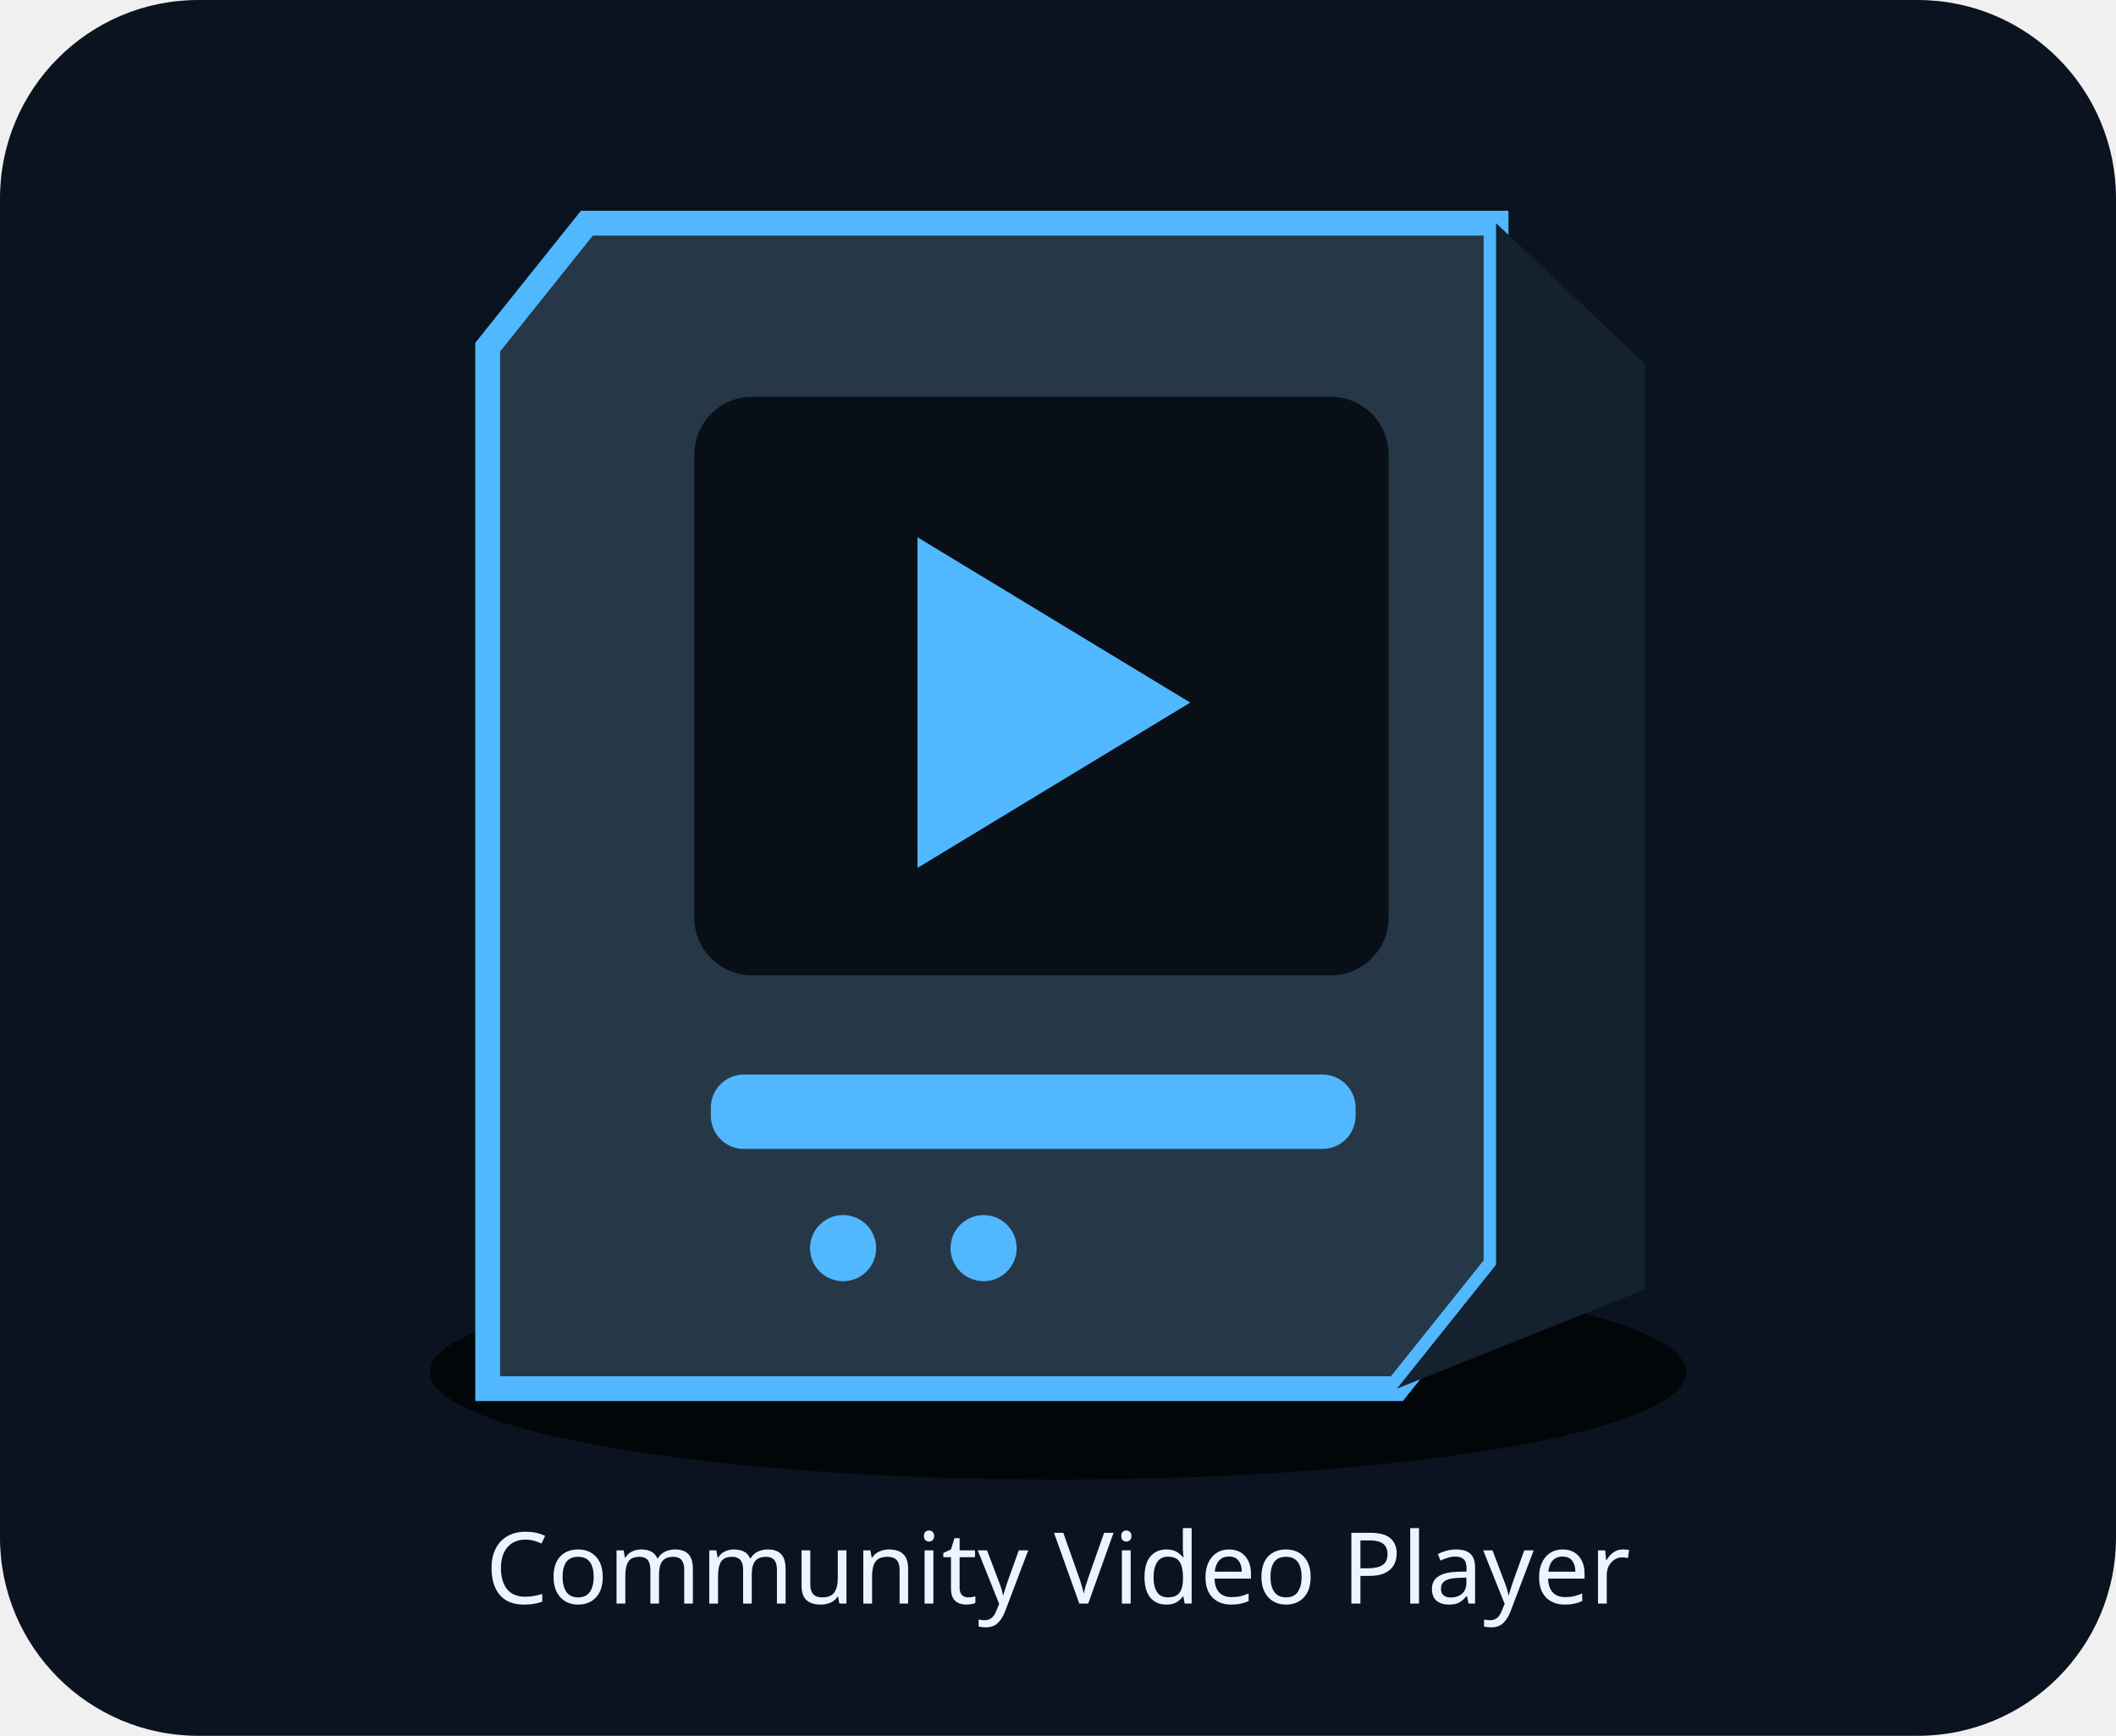
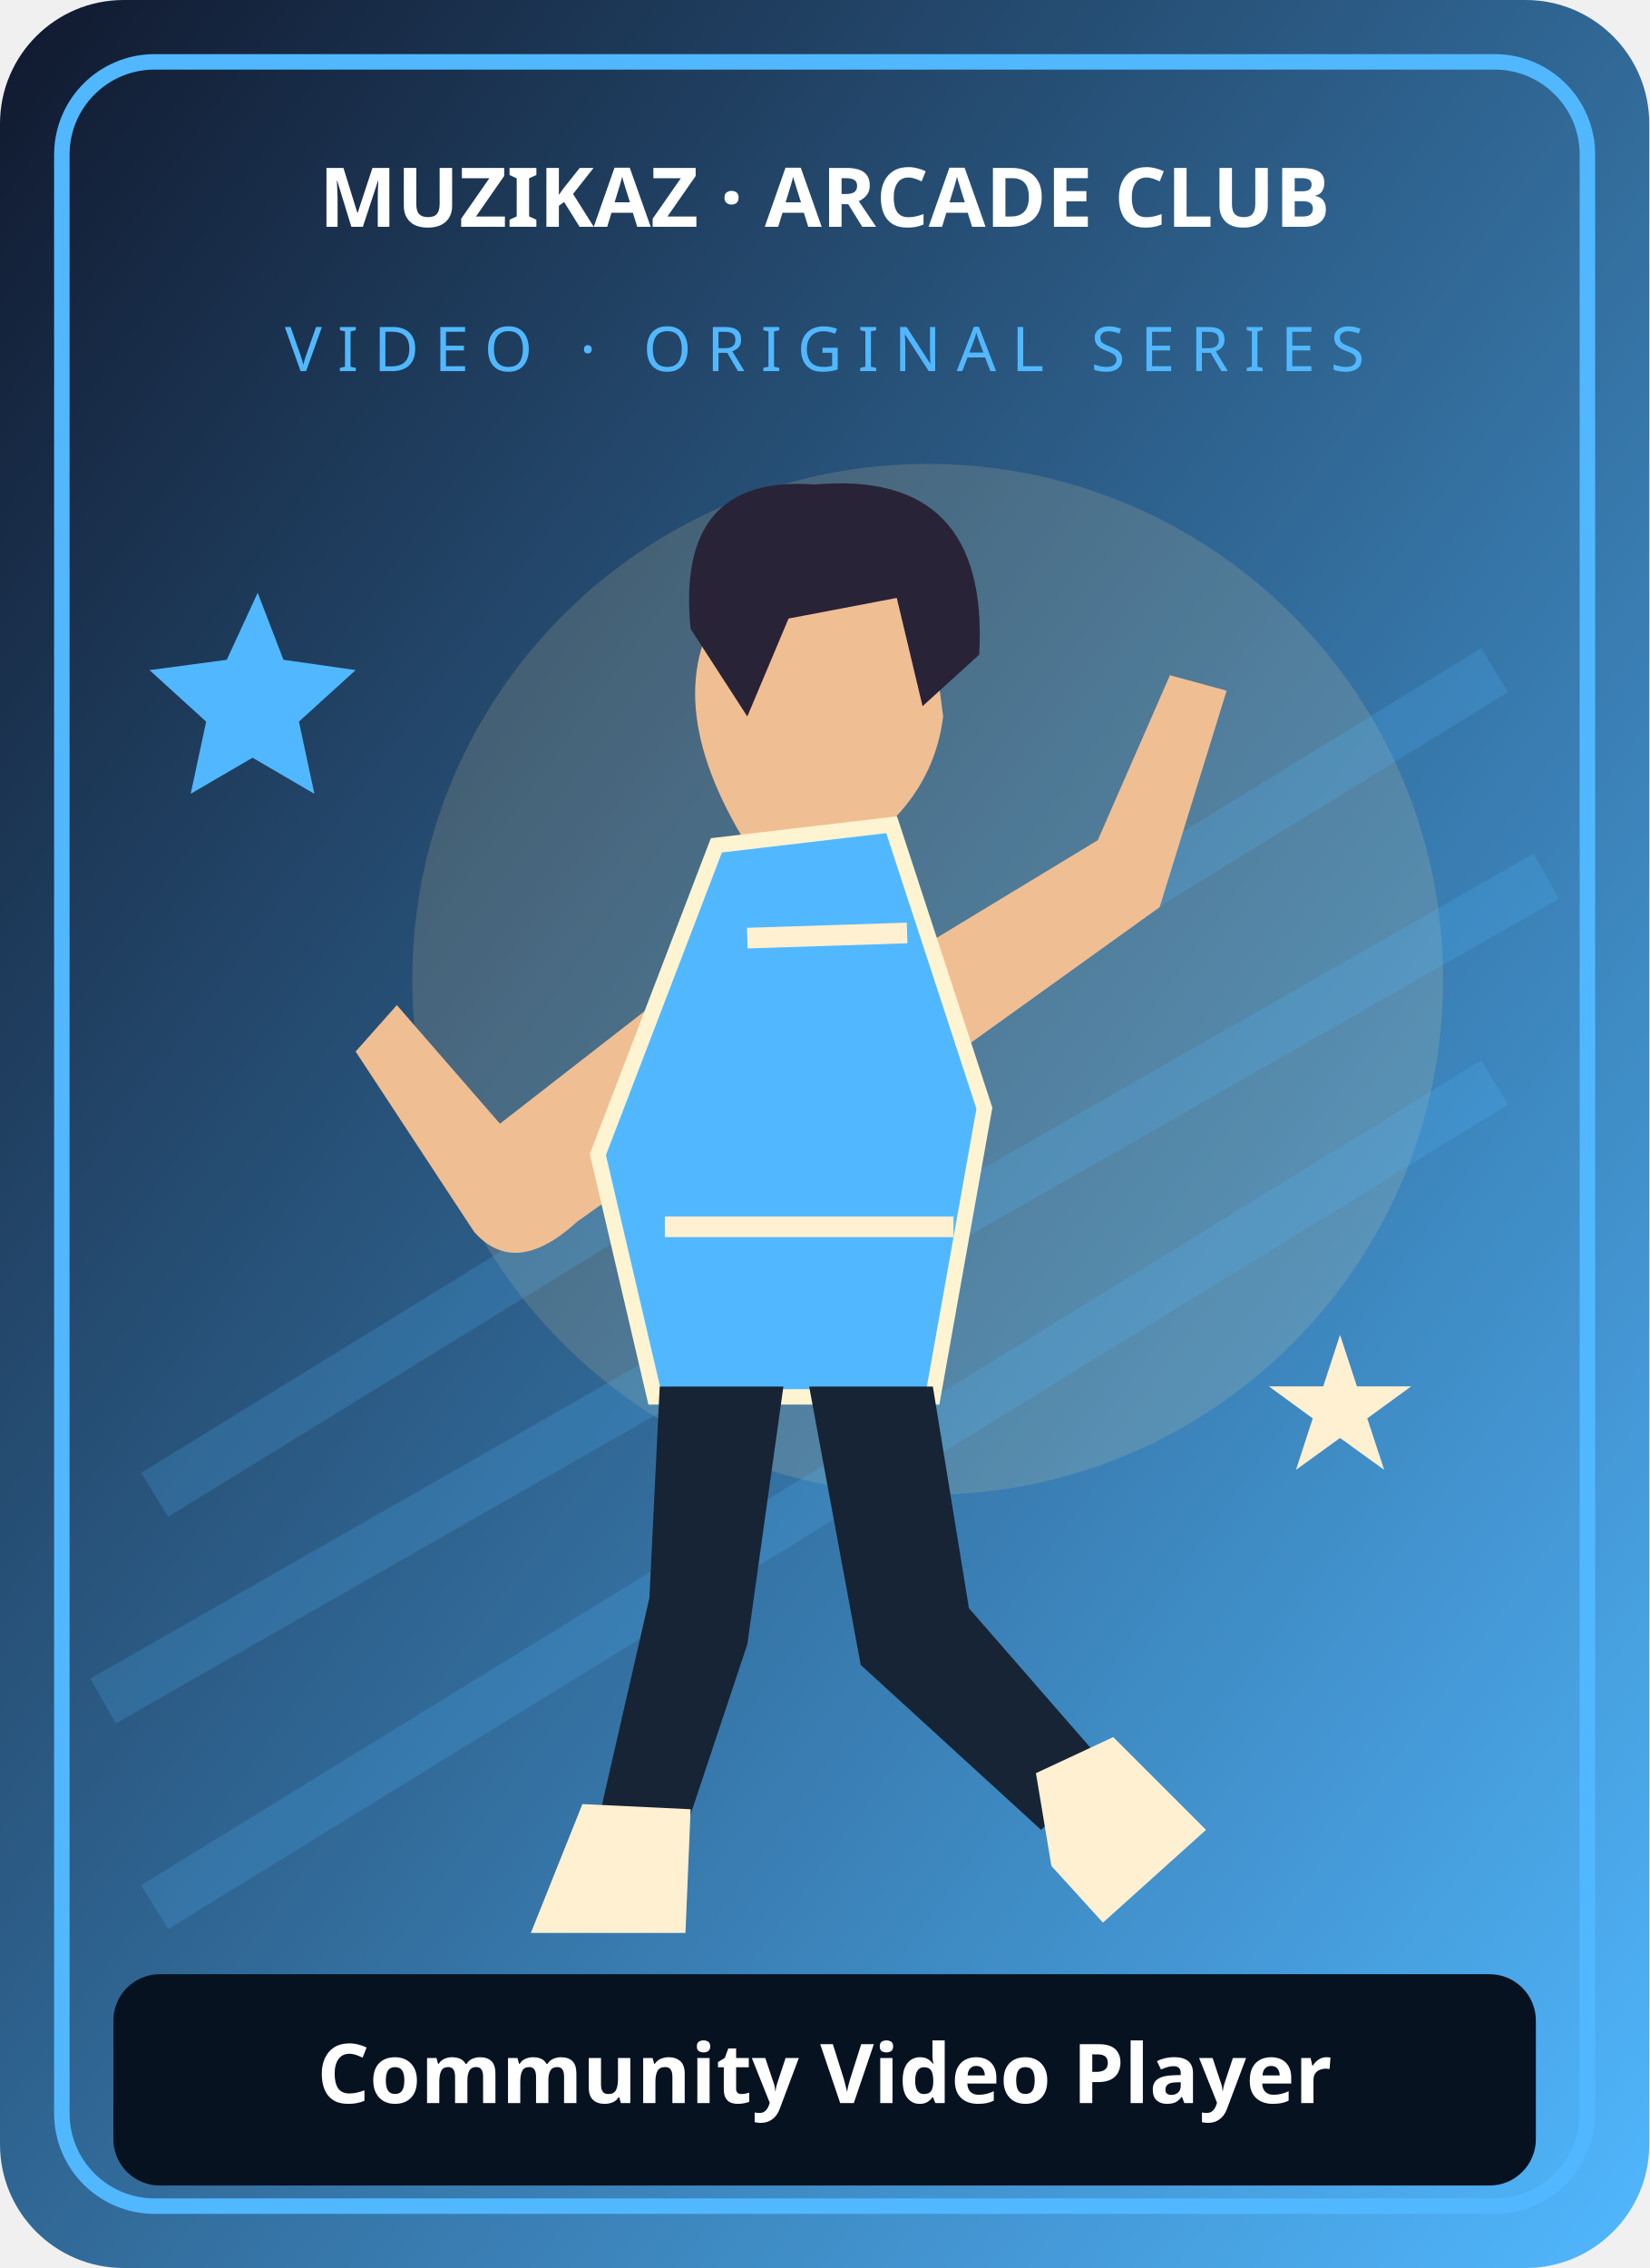
- <svg xmlns="http://www.w3.org/2000/svg" viewBox="0 0 256 210" role="img" aria-labelledby="title desc">
-   <rect width="256" height="210" rx="24" fill="#0b1320" />
-   <ellipse cx="128" cy="166" rx="76" ry="13" fill="#020609" />
-   <path d="M71 27h110v126l-12 15H59V42z" fill="#263847" stroke="#51b8ff" stroke-width="3" />
-   <path d="m181 27 18 17v112l-30 12 12-15z" fill="#14212e" />
-   <rect x="84" y="48" width="84" height="70" rx="7" fill="#080f17" />
-   <path d="m111 65 33 20-33 20z" fill="#51b8ff" />
-   <rect x="86" y="130" width="78" height="9" rx="4" fill="#51b8ff" />
-   <circle cx="102" cy="151" r="4" fill="#51b8ff" />
-   <circle cx="119" cy="151" r="4" fill="#51b8ff" />
-   <text x="128" y="194" text-anchor="middle" font-size="12" font-family="sans-serif" fill="#ecf5ff">Community Video Player</text>
+ <svg xmlns="http://www.w3.org/2000/svg" viewBox="0 0 320 440" role="img" aria-label="Community Video Player retro pin-up poster">
+   <defs>
+     <linearGradient id="bg" x2="1" y2="1">
+       <stop stop-color="#10182d" />
+       <stop offset="1" stop-color="#51b8ff" />
+     </linearGradient>
+   </defs>
+   <rect width="320" height="440" rx="24" fill="url(#bg)" />
+   <rect x="12" y="12" width="296" height="416" rx="18" fill="none" stroke="#51b8ff" stroke-width="3" />
+   <circle cx="180" cy="190" r="100" fill="#f5d699" opacity=".16" />
+   <path d="M30 290L290 130M20 330L300 170M30 370L290 210" stroke="#51b8ff" opacity=".2" stroke-width="10" />
+   <text x="160" y="44" text-anchor="middle" fill="#fff" font-family="sans-serif" font-size="16" font-weight="900">MUZIKAZ · ARCADE CLUB</text>
+   <text x="160" y="72" text-anchor="middle" fill="#51b8ff" font-family="sans-serif" font-size="12" letter-spacing="3">VIDEO · ORIGINAL SERIES</text>
+   <g fill="#f0be93">
+     <path d="M145 164Q127 135 141 116Q161 92 180 116L183 139Q181 155 166 165Z" />
+     <path d="M133 190L97 218L77 195L69 204L92 239Q100 248 112 237L143 215Z" />
+     <path d="M180 183L213 163L227 131L238 134L225 176L186 204Z" />
+   </g>
+   <path d="M134 122Q131 92 158 94Q192 91 190 127L179 137L174 116L153 120L145 139Z" fill="#292337" />
+   <path d="M139 164L173 160L191 215L181 271L127 271L116 224Z" fill="#51b8ff" stroke="#fff4d1" stroke-width="3" />
+   <path d="M128 269L152 269L145 319L132 358L115 358L126 310Z M157 269L181 269L188 312L215 343L202 355L167 323Z" fill="#172436" />
+   <path d="M113 350L134 351L133 375L103 375Z M201 344L216 337L234 355L214 373L204 362Z" fill="#fff0d2" />
+   <path d="M145 182L176 181M129 238L185 238" stroke="#fff0d2" stroke-width="4" />
+   <path d="M50 115L55 128L69 130L58 140L61 154L49 147L37 154L40 140L29 130L44 128Z" fill="#51b8ff" />
+   <text x="260" y="285" text-anchor="middle" fill="#fff0d2" font-family="sans-serif" font-size="36">★</text>
+   <rect x="22" y="383" width="276" height="41" rx="9" fill="#071221" />
+   <text x="160" y="408" text-anchor="middle" fill="#fff" font-family="sans-serif" font-size="16" font-weight="800" textLength="250" lengthAdjust="spacingAndGlyphs">Community Video Player</text>
</svg>
